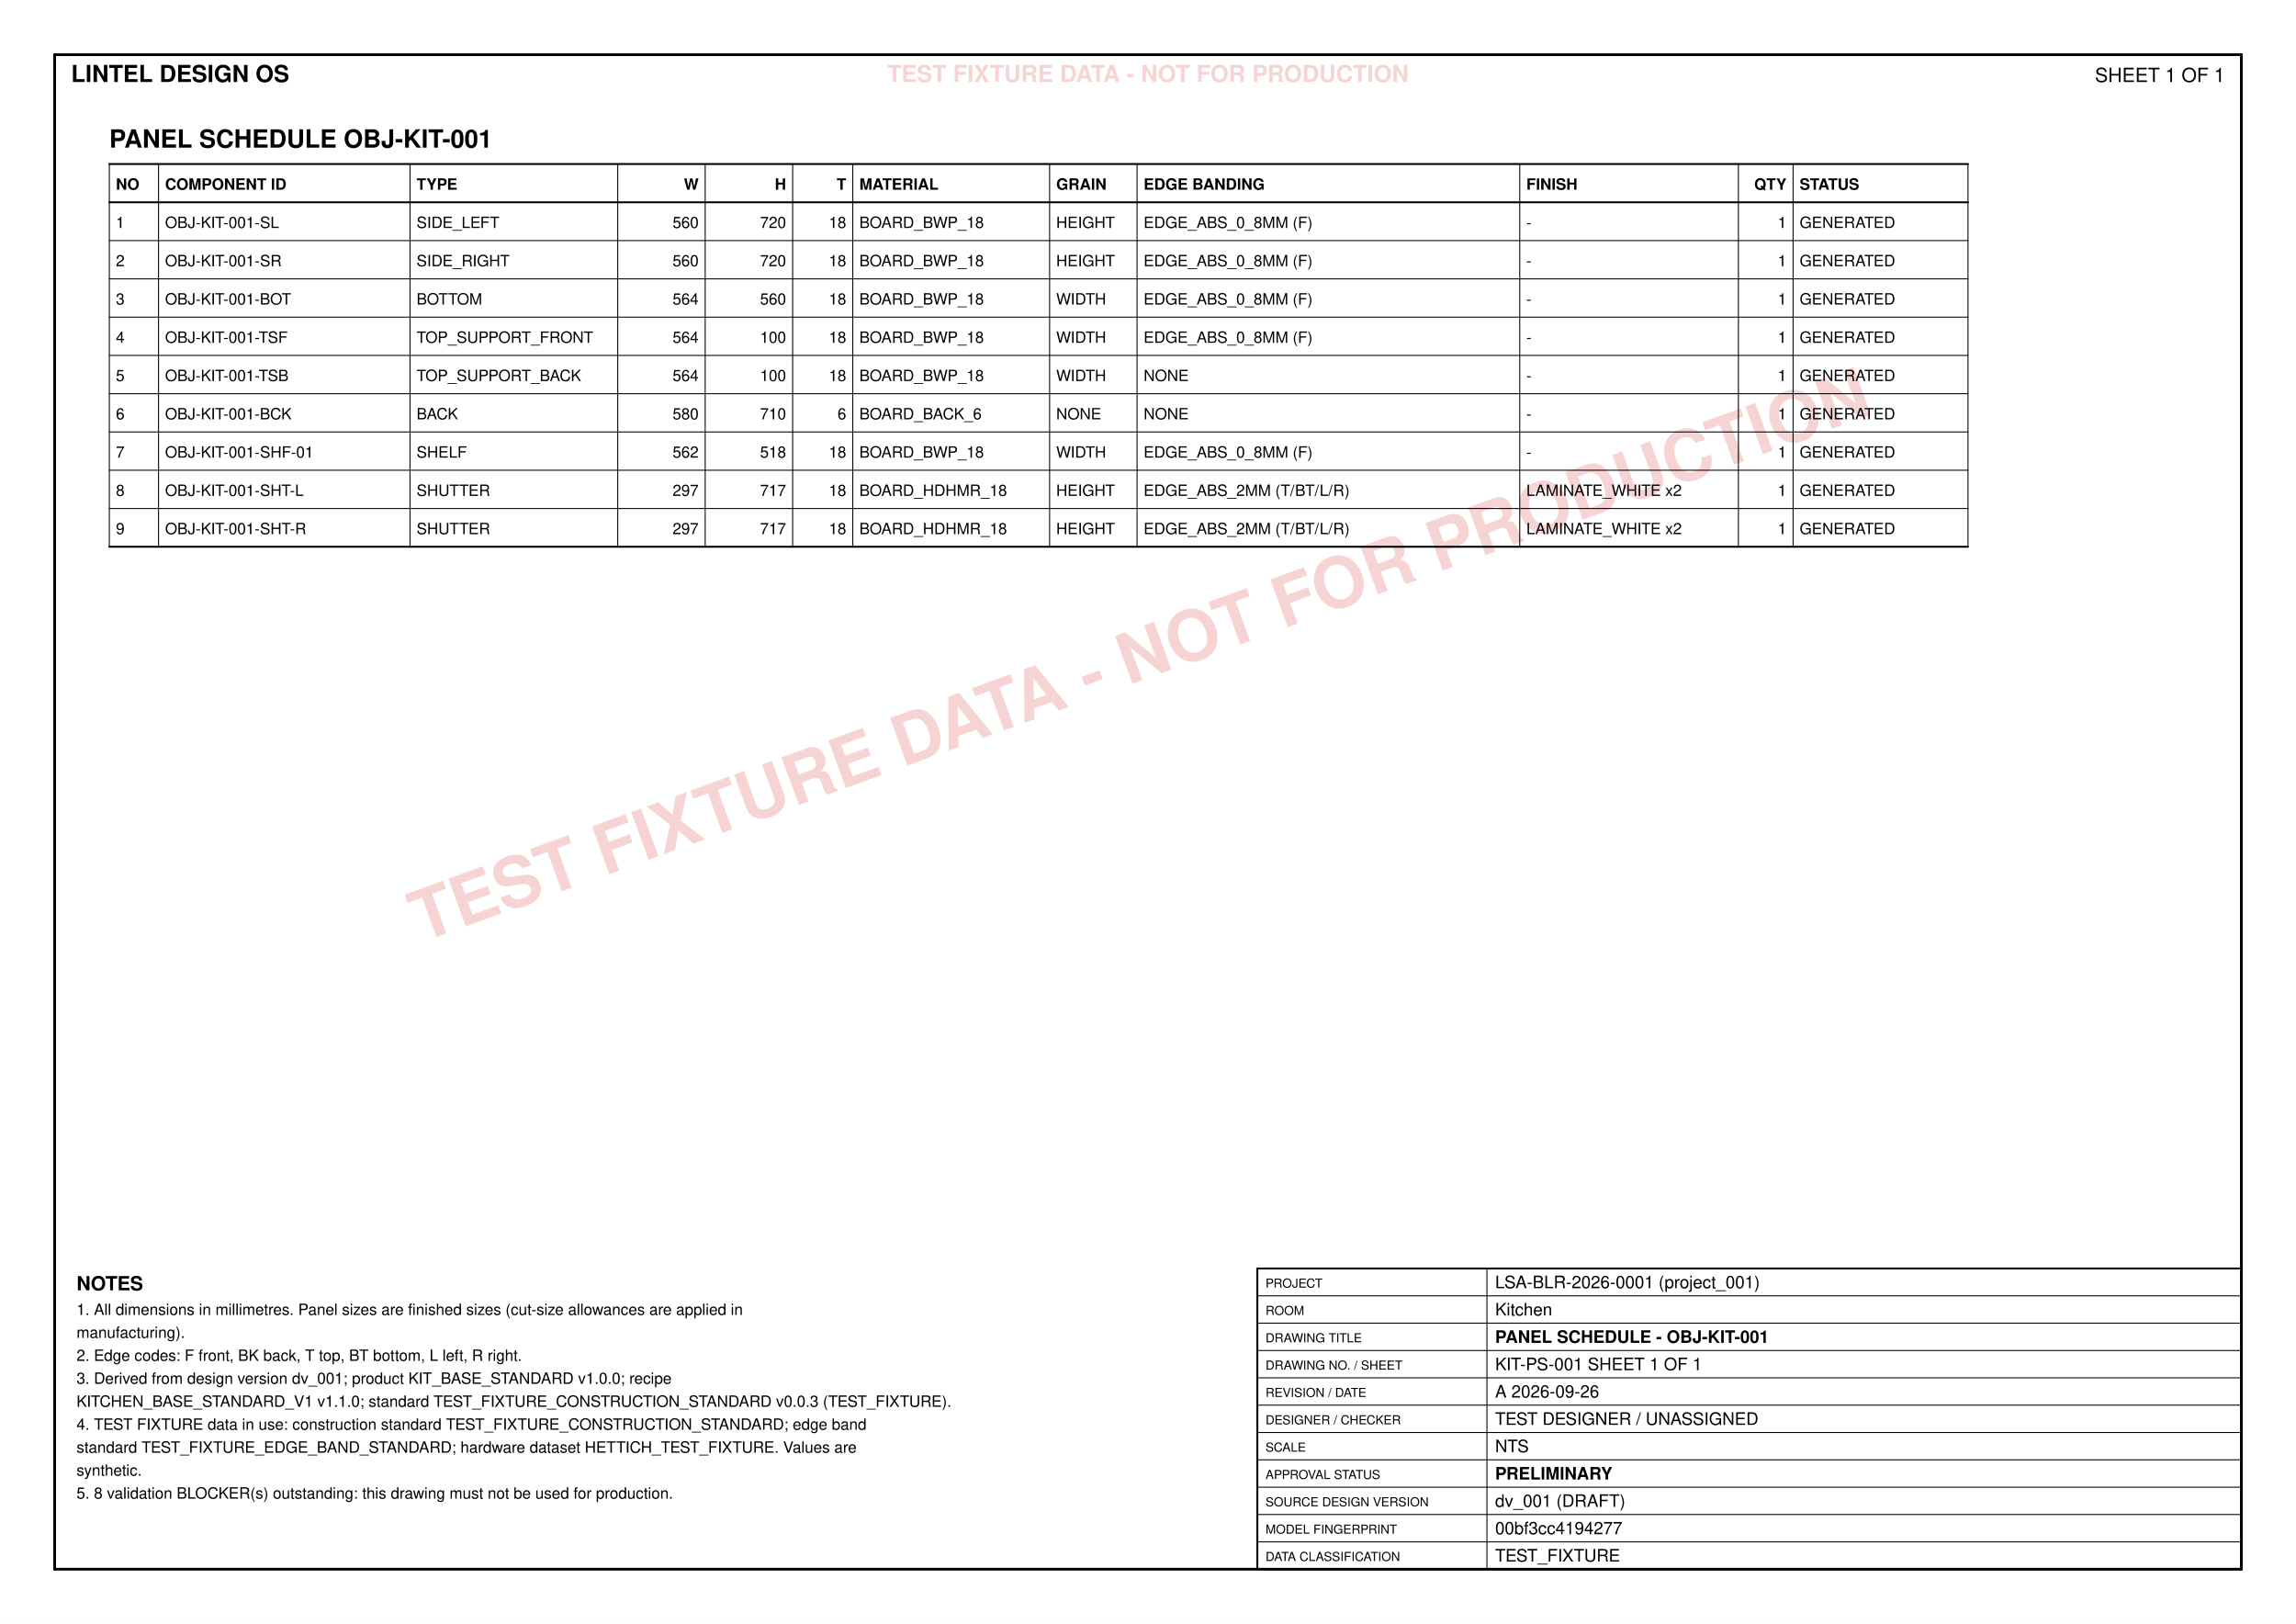
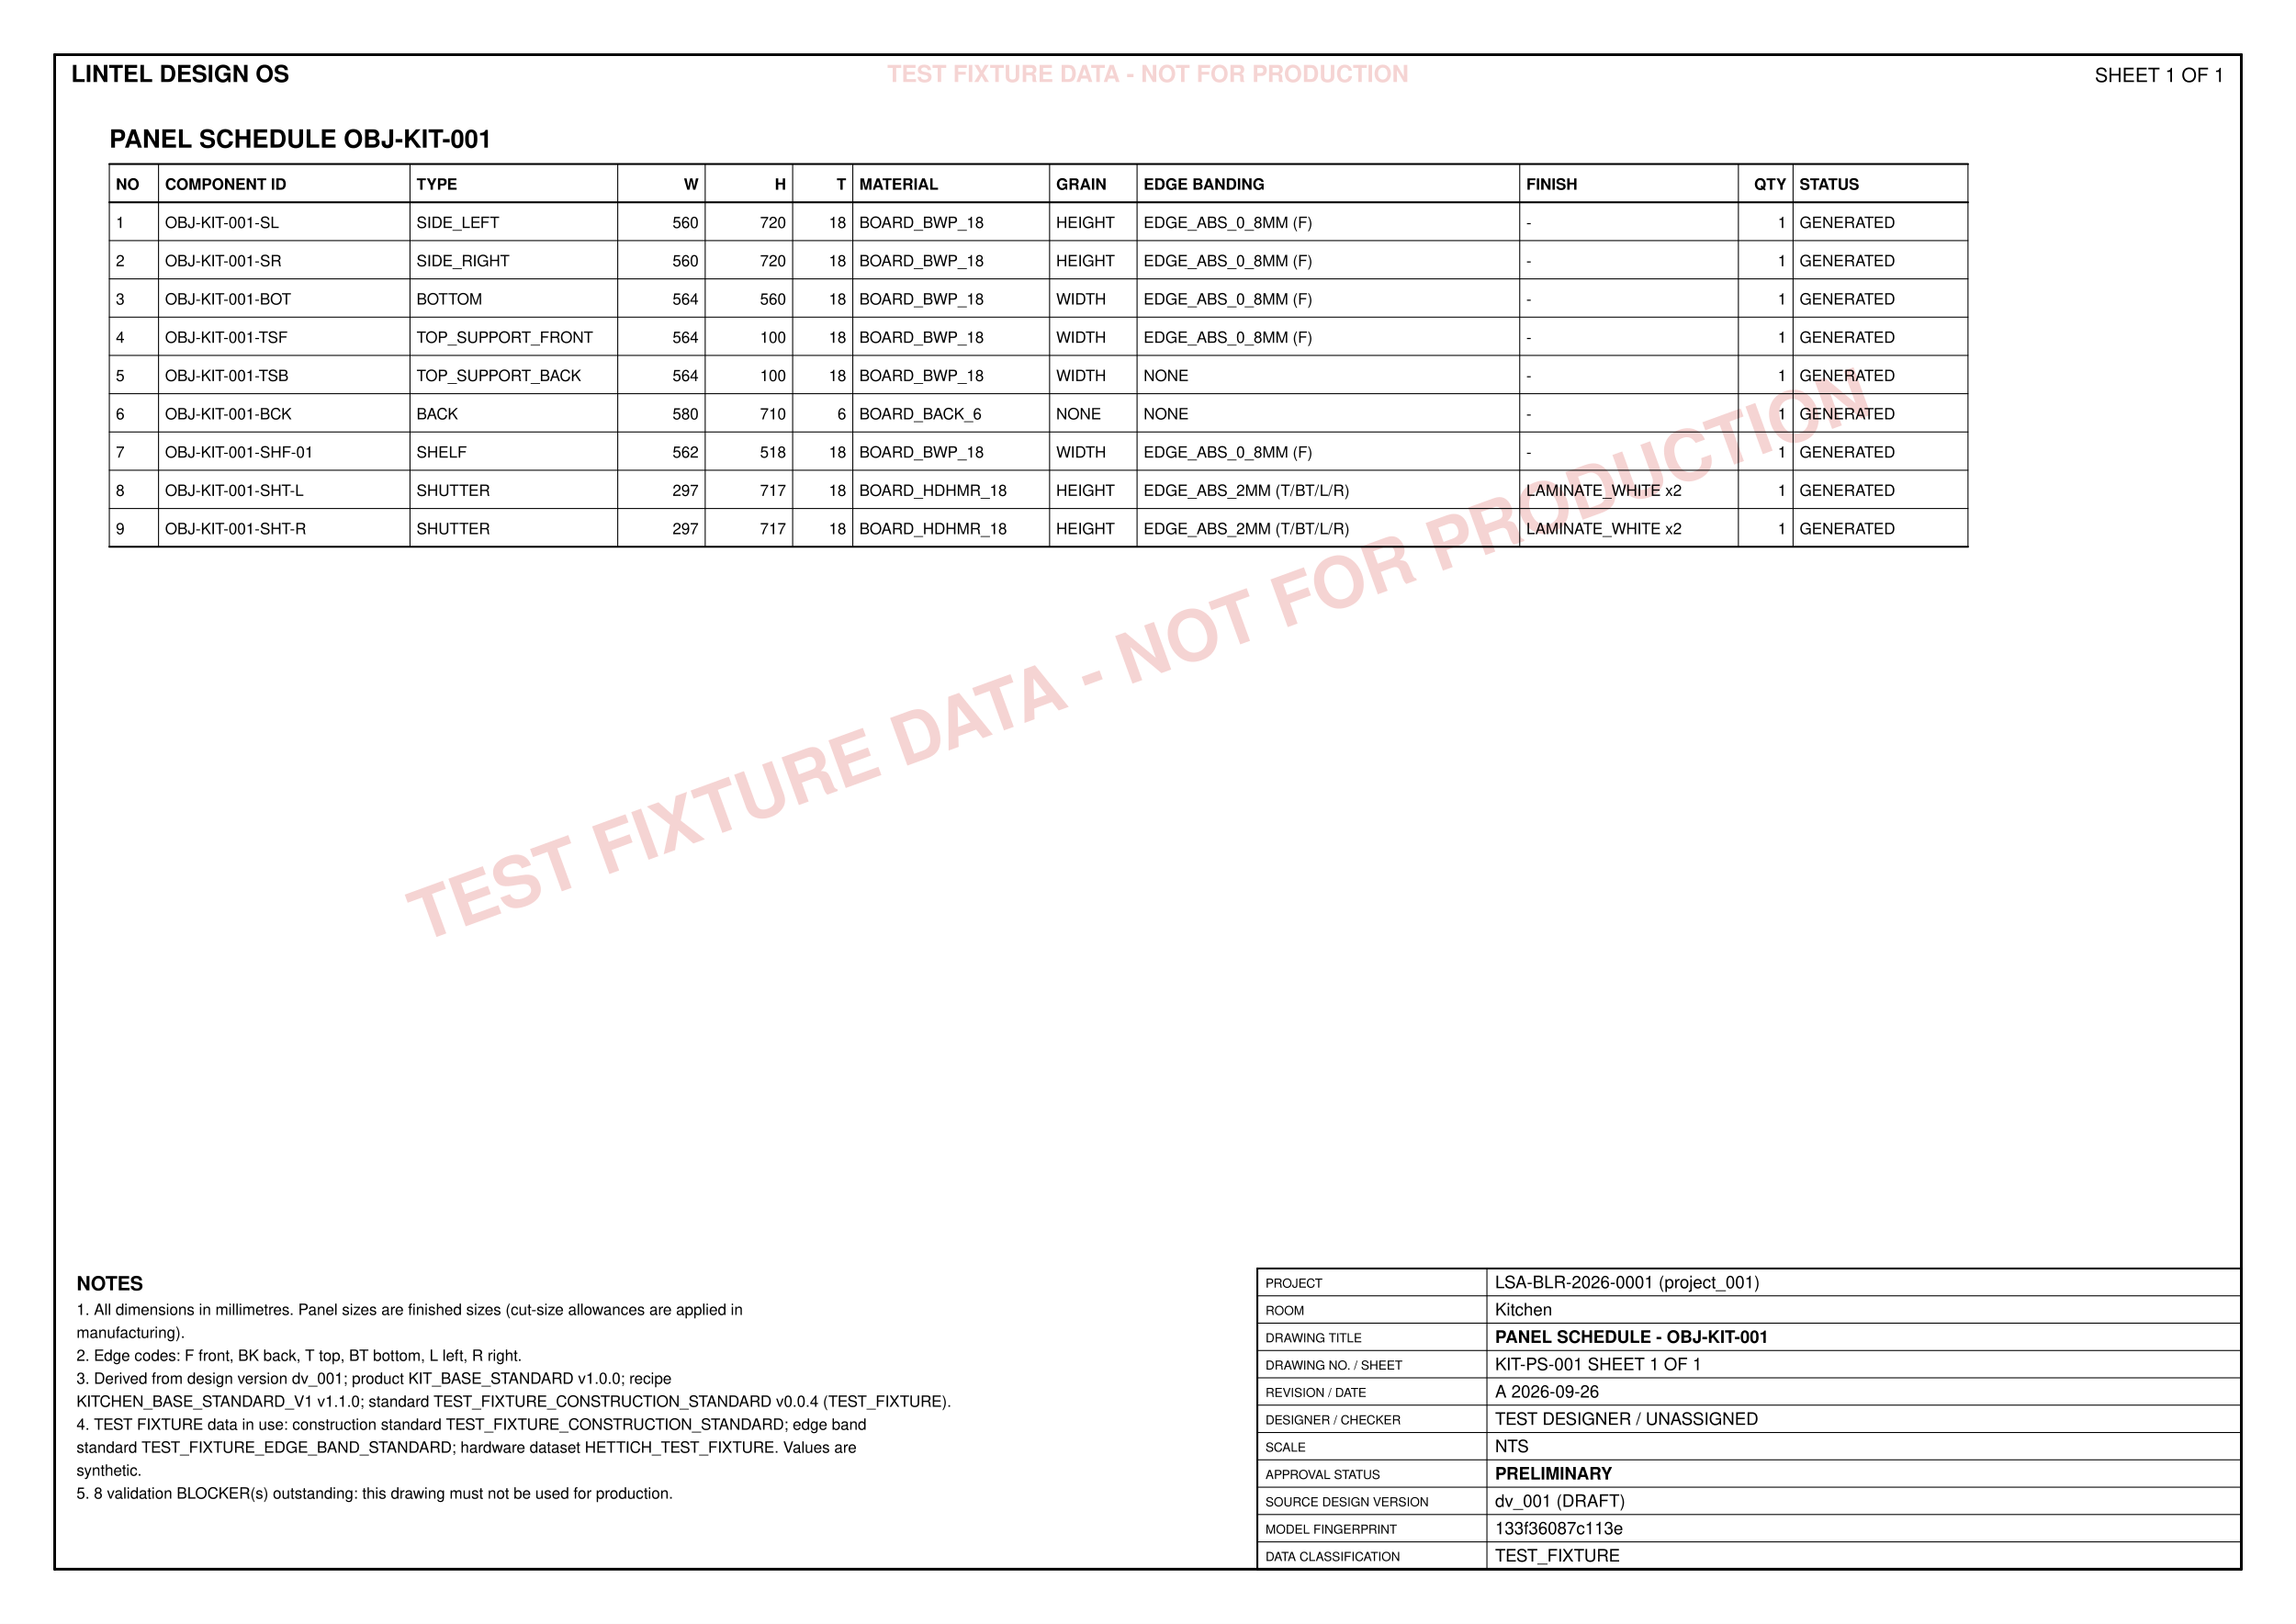
- <svg xmlns="http://www.w3.org/2000/svg" width="420mm" height="297mm" viewBox="0 0 420 297" data-drawing-id="DRW:dv_001:obj_001:PANEL_SCHEDULE:KIT-PS-001:RA" data-drawing-type="PANEL_SCHEDULE" data-status="PRELIMINARY" data-design-version="dv_001" data-model-fingerprint="00bf3cc4194277" data-classification="TEST_FIXTURE" data-content-hash="0a9a54ab04e2bf" data-sheet="1/1">
+ <svg xmlns="http://www.w3.org/2000/svg" width="420mm" height="297mm" viewBox="0 0 420 297" data-drawing-id="DRW:dv_001:obj_001:PANEL_SCHEDULE:KIT-PS-001:RA" data-drawing-type="PANEL_SCHEDULE" data-status="PRELIMINARY" data-design-version="dv_001" data-model-fingerprint="133f36087c113e" data-classification="TEST_FIXTURE" data-content-hash="061e2fbb301278" data-sheet="1/1">
  <rect x="0" y="0" width="420" height="297" fill="#ffffff" />
  <g id="WATERMARK" fill="#d9534f" stroke="#d9534f" opacity="0.25" font-family="Helvetica, Arial, sans-serif" stroke-linecap="round">
    <text stroke="none" x="210" y="124" font-size="12.714" text-anchor="middle" font-weight="bold" transform="rotate(-20 210 124)">TEST FIXTURE DATA - NOT FOR PRODUCTION</text>
    <text stroke="none" x="210" y="15" font-size="4.286" text-anchor="middle" font-weight="bold">TEST FIXTURE DATA - NOT FOR PRODUCTION</text>
  </g>
  <g id="BORDER" fill="#000000" stroke="#000000" font-family="Helvetica, Arial, sans-serif" stroke-linecap="round">
    <line fill="none" x1="10" y1="10" x2="410" y2="10" stroke-width="0.5" />
    <line fill="none" x1="410" y1="10" x2="410" y2="287" stroke-width="0.5" />
    <line fill="none" x1="410" y1="287" x2="10" y2="287" stroke-width="0.5" />
    <line fill="none" x1="10" y1="287" x2="10" y2="10" stroke-width="0.5" />
    <text stroke="none" x="13" y="15" font-size="4.286" text-anchor="start" font-weight="bold">LINTEL DESIGN OS</text>
    <text stroke="none" x="407" y="15" font-size="3.571" text-anchor="end">SHEET 1 OF 1</text>
  </g>
  <g id="ANNOTATION" fill="#000000" stroke="#000000" font-family="Helvetica, Arial, sans-serif" stroke-linecap="round">
    <text stroke="none" x="14" y="236" font-size="3.571" text-anchor="start" font-weight="bold">NOTES</text>
    <text stroke="none" x="14" y="240.5" font-size="2.857" text-anchor="start">1. All dimensions in millimetres. Panel sizes are finished sizes (cut-size allowances are applied in</text>
    <text stroke="none" x="14" y="244.7" font-size="2.857" text-anchor="start">   manufacturing).</text>
    <text stroke="none" x="14" y="248.9" font-size="2.857" text-anchor="start">2. Edge codes: F front, BK back, T top, BT bottom, L left, R right.</text>
    <text stroke="none" x="14" y="253.1" font-size="2.857" text-anchor="start">3. Derived from design version dv_001; product KIT_BASE_STANDARD v1.0.0; recipe</text>
-     <text stroke="none" x="14" y="257.3" font-size="2.857" text-anchor="start">   KITCHEN_BASE_STANDARD_V1 v1.1.0; standard TEST_FIXTURE_CONSTRUCTION_STANDARD v0.0.3 (TEST_FIXTURE).</text>
+     <text stroke="none" x="14" y="257.3" font-size="2.857" text-anchor="start">   KITCHEN_BASE_STANDARD_V1 v1.1.0; standard TEST_FIXTURE_CONSTRUCTION_STANDARD v0.0.4 (TEST_FIXTURE).</text>
    <text stroke="none" x="14" y="261.5" font-size="2.857" text-anchor="start">4. TEST FIXTURE data in use: construction standard TEST_FIXTURE_CONSTRUCTION_STANDARD; edge band</text>
    <text stroke="none" x="14" y="265.7" font-size="2.857" text-anchor="start">   standard TEST_FIXTURE_EDGE_BAND_STANDARD; hardware dataset HETTICH_TEST_FIXTURE. Values are</text>
    <text stroke="none" x="14" y="269.9" font-size="2.857" text-anchor="start">   synthetic.</text>
    <text stroke="none" x="14" y="274.1" font-size="2.857" text-anchor="start">5. 8 validation BLOCKER(s) outstanding: this drawing must not be used for production.</text>
  </g>
  <g id="TABLE" fill="#000000" stroke="#000000" font-family="Helvetica, Arial, sans-serif" stroke-linecap="round">
    <text stroke="none" x="20" y="27" font-size="4.571" text-anchor="start" font-weight="bold">PANEL SCHEDULE  OBJ-KIT-001</text>
    <line fill="none" x1="20" y1="30" x2="360" y2="30" stroke-width="0.35" />
    <line fill="none" x1="20" y1="37" x2="360" y2="37" stroke-width="0.35" />
    <line fill="none" x1="20" y1="44" x2="360" y2="44" stroke-width="0.18" />
    <line fill="none" x1="20" y1="51" x2="360" y2="51" stroke-width="0.18" />
    <line fill="none" x1="20" y1="58" x2="360" y2="58" stroke-width="0.18" />
    <line fill="none" x1="20" y1="65" x2="360" y2="65" stroke-width="0.18" />
    <line fill="none" x1="20" y1="72" x2="360" y2="72" stroke-width="0.18" />
    <line fill="none" x1="20" y1="79" x2="360" y2="79" stroke-width="0.18" />
    <line fill="none" x1="20" y1="86" x2="360" y2="86" stroke-width="0.18" />
    <line fill="none" x1="20" y1="93" x2="360" y2="93" stroke-width="0.18" />
    <line fill="none" x1="20" y1="100" x2="360" y2="100" stroke-width="0.35" />
    <line fill="none" x1="20" y1="30" x2="20" y2="100" stroke-width="0.18" />
    <line fill="none" x1="29" y1="30" x2="29" y2="100" stroke-width="0.18" />
    <line fill="none" x1="75" y1="30" x2="75" y2="100" stroke-width="0.18" />
    <line fill="none" x1="113" y1="30" x2="113" y2="100" stroke-width="0.18" />
    <line fill="none" x1="129" y1="30" x2="129" y2="100" stroke-width="0.18" />
    <line fill="none" x1="145" y1="30" x2="145" y2="100" stroke-width="0.18" />
    <line fill="none" x1="156" y1="30" x2="156" y2="100" stroke-width="0.18" />
    <line fill="none" x1="192" y1="30" x2="192" y2="100" stroke-width="0.18" />
    <line fill="none" x1="208" y1="30" x2="208" y2="100" stroke-width="0.18" />
    <line fill="none" x1="278" y1="30" x2="278" y2="100" stroke-width="0.18" />
    <line fill="none" x1="318" y1="30" x2="318" y2="100" stroke-width="0.18" />
    <line fill="none" x1="328" y1="30" x2="328" y2="100" stroke-width="0.18" />
    <line fill="none" x1="360" y1="30" x2="360" y2="100" stroke-width="0.18" />
    <text stroke="none" x="21.2" y="34.7" font-size="2.857" text-anchor="start" font-weight="bold">NO</text>
    <text stroke="none" x="30.2" y="34.7" font-size="2.857" text-anchor="start" font-weight="bold">COMPONENT ID</text>
    <text stroke="none" x="76.2" y="34.7" font-size="2.857" text-anchor="start" font-weight="bold">TYPE</text>
    <text stroke="none" x="127.8" y="34.7" font-size="2.857" text-anchor="end" font-weight="bold">W</text>
    <text stroke="none" x="143.8" y="34.7" font-size="2.857" text-anchor="end" font-weight="bold">H</text>
    <text stroke="none" x="154.8" y="34.7" font-size="2.857" text-anchor="end" font-weight="bold">T</text>
    <text stroke="none" x="157.2" y="34.7" font-size="2.857" text-anchor="start" font-weight="bold">MATERIAL</text>
    <text stroke="none" x="193.2" y="34.7" font-size="2.857" text-anchor="start" font-weight="bold">GRAIN</text>
    <text stroke="none" x="209.2" y="34.7" font-size="2.857" text-anchor="start" font-weight="bold">EDGE BANDING</text>
    <text stroke="none" x="279.2" y="34.7" font-size="2.857" text-anchor="start" font-weight="bold">FINISH</text>
    <text stroke="none" x="326.8" y="34.7" font-size="2.857" text-anchor="end" font-weight="bold">QTY</text>
    <text stroke="none" x="329.2" y="34.7" font-size="2.857" text-anchor="start" font-weight="bold">STATUS</text>
    <text stroke="none" x="21.2" y="41.7" font-size="2.857" text-anchor="start">1</text>
    <text stroke="none" x="30.2" y="41.7" font-size="2.857" text-anchor="start">OBJ-KIT-001-SL</text>
    <text stroke="none" x="76.2" y="41.7" font-size="2.857" text-anchor="start">SIDE_LEFT</text>
    <text stroke="none" x="127.8" y="41.7" font-size="2.857" text-anchor="end">560</text>
    <text stroke="none" x="143.8" y="41.7" font-size="2.857" text-anchor="end">720</text>
    <text stroke="none" x="154.8" y="41.7" font-size="2.857" text-anchor="end">18</text>
    <text stroke="none" x="157.2" y="41.7" font-size="2.857" text-anchor="start">BOARD_BWP_18</text>
    <text stroke="none" x="193.2" y="41.7" font-size="2.857" text-anchor="start">HEIGHT</text>
    <text stroke="none" x="209.2" y="41.7" font-size="2.857" text-anchor="start">EDGE_ABS_0_8MM (F)</text>
    <text stroke="none" x="279.2" y="41.7" font-size="2.857" text-anchor="start">-</text>
    <text stroke="none" x="326.8" y="41.7" font-size="2.857" text-anchor="end">1</text>
    <text stroke="none" x="329.2" y="41.7" font-size="2.857" text-anchor="start">GENERATED</text>
    <text stroke="none" x="21.2" y="48.7" font-size="2.857" text-anchor="start">2</text>
    <text stroke="none" x="30.2" y="48.7" font-size="2.857" text-anchor="start">OBJ-KIT-001-SR</text>
    <text stroke="none" x="76.2" y="48.7" font-size="2.857" text-anchor="start">SIDE_RIGHT</text>
    <text stroke="none" x="127.8" y="48.7" font-size="2.857" text-anchor="end">560</text>
    <text stroke="none" x="143.8" y="48.7" font-size="2.857" text-anchor="end">720</text>
    <text stroke="none" x="154.8" y="48.7" font-size="2.857" text-anchor="end">18</text>
    <text stroke="none" x="157.2" y="48.7" font-size="2.857" text-anchor="start">BOARD_BWP_18</text>
    <text stroke="none" x="193.2" y="48.7" font-size="2.857" text-anchor="start">HEIGHT</text>
    <text stroke="none" x="209.2" y="48.7" font-size="2.857" text-anchor="start">EDGE_ABS_0_8MM (F)</text>
    <text stroke="none" x="279.2" y="48.7" font-size="2.857" text-anchor="start">-</text>
    <text stroke="none" x="326.8" y="48.7" font-size="2.857" text-anchor="end">1</text>
    <text stroke="none" x="329.2" y="48.7" font-size="2.857" text-anchor="start">GENERATED</text>
    <text stroke="none" x="21.2" y="55.7" font-size="2.857" text-anchor="start">3</text>
    <text stroke="none" x="30.2" y="55.7" font-size="2.857" text-anchor="start">OBJ-KIT-001-BOT</text>
    <text stroke="none" x="76.2" y="55.7" font-size="2.857" text-anchor="start">BOTTOM</text>
    <text stroke="none" x="127.8" y="55.7" font-size="2.857" text-anchor="end">564</text>
    <text stroke="none" x="143.8" y="55.7" font-size="2.857" text-anchor="end">560</text>
    <text stroke="none" x="154.8" y="55.7" font-size="2.857" text-anchor="end">18</text>
    <text stroke="none" x="157.2" y="55.7" font-size="2.857" text-anchor="start">BOARD_BWP_18</text>
    <text stroke="none" x="193.2" y="55.7" font-size="2.857" text-anchor="start">WIDTH</text>
    <text stroke="none" x="209.2" y="55.7" font-size="2.857" text-anchor="start">EDGE_ABS_0_8MM (F)</text>
    <text stroke="none" x="279.2" y="55.7" font-size="2.857" text-anchor="start">-</text>
    <text stroke="none" x="326.8" y="55.7" font-size="2.857" text-anchor="end">1</text>
    <text stroke="none" x="329.2" y="55.7" font-size="2.857" text-anchor="start">GENERATED</text>
    <text stroke="none" x="21.2" y="62.7" font-size="2.857" text-anchor="start">4</text>
    <text stroke="none" x="30.2" y="62.7" font-size="2.857" text-anchor="start">OBJ-KIT-001-TSF</text>
    <text stroke="none" x="76.2" y="62.7" font-size="2.857" text-anchor="start">TOP_SUPPORT_FRONT</text>
    <text stroke="none" x="127.8" y="62.7" font-size="2.857" text-anchor="end">564</text>
    <text stroke="none" x="143.8" y="62.7" font-size="2.857" text-anchor="end">100</text>
    <text stroke="none" x="154.8" y="62.7" font-size="2.857" text-anchor="end">18</text>
    <text stroke="none" x="157.2" y="62.7" font-size="2.857" text-anchor="start">BOARD_BWP_18</text>
    <text stroke="none" x="193.2" y="62.7" font-size="2.857" text-anchor="start">WIDTH</text>
    <text stroke="none" x="209.2" y="62.7" font-size="2.857" text-anchor="start">EDGE_ABS_0_8MM (F)</text>
    <text stroke="none" x="279.2" y="62.7" font-size="2.857" text-anchor="start">-</text>
    <text stroke="none" x="326.8" y="62.7" font-size="2.857" text-anchor="end">1</text>
    <text stroke="none" x="329.2" y="62.7" font-size="2.857" text-anchor="start">GENERATED</text>
    <text stroke="none" x="21.2" y="69.7" font-size="2.857" text-anchor="start">5</text>
    <text stroke="none" x="30.2" y="69.7" font-size="2.857" text-anchor="start">OBJ-KIT-001-TSB</text>
    <text stroke="none" x="76.2" y="69.7" font-size="2.857" text-anchor="start">TOP_SUPPORT_BACK</text>
    <text stroke="none" x="127.8" y="69.7" font-size="2.857" text-anchor="end">564</text>
    <text stroke="none" x="143.8" y="69.7" font-size="2.857" text-anchor="end">100</text>
    <text stroke="none" x="154.8" y="69.7" font-size="2.857" text-anchor="end">18</text>
    <text stroke="none" x="157.2" y="69.7" font-size="2.857" text-anchor="start">BOARD_BWP_18</text>
    <text stroke="none" x="193.2" y="69.7" font-size="2.857" text-anchor="start">WIDTH</text>
    <text stroke="none" x="209.2" y="69.7" font-size="2.857" text-anchor="start">NONE</text>
    <text stroke="none" x="279.2" y="69.7" font-size="2.857" text-anchor="start">-</text>
    <text stroke="none" x="326.8" y="69.7" font-size="2.857" text-anchor="end">1</text>
    <text stroke="none" x="329.2" y="69.7" font-size="2.857" text-anchor="start">GENERATED</text>
    <text stroke="none" x="21.2" y="76.7" font-size="2.857" text-anchor="start">6</text>
    <text stroke="none" x="30.2" y="76.7" font-size="2.857" text-anchor="start">OBJ-KIT-001-BCK</text>
    <text stroke="none" x="76.2" y="76.7" font-size="2.857" text-anchor="start">BACK</text>
    <text stroke="none" x="127.8" y="76.7" font-size="2.857" text-anchor="end">580</text>
    <text stroke="none" x="143.8" y="76.7" font-size="2.857" text-anchor="end">710</text>
    <text stroke="none" x="154.8" y="76.7" font-size="2.857" text-anchor="end">6</text>
    <text stroke="none" x="157.2" y="76.7" font-size="2.857" text-anchor="start">BOARD_BACK_6</text>
    <text stroke="none" x="193.2" y="76.7" font-size="2.857" text-anchor="start">NONE</text>
    <text stroke="none" x="209.2" y="76.7" font-size="2.857" text-anchor="start">NONE</text>
    <text stroke="none" x="279.2" y="76.7" font-size="2.857" text-anchor="start">-</text>
    <text stroke="none" x="326.8" y="76.7" font-size="2.857" text-anchor="end">1</text>
    <text stroke="none" x="329.2" y="76.7" font-size="2.857" text-anchor="start">GENERATED</text>
    <text stroke="none" x="21.2" y="83.7" font-size="2.857" text-anchor="start">7</text>
    <text stroke="none" x="30.2" y="83.7" font-size="2.857" text-anchor="start">OBJ-KIT-001-SHF-01</text>
    <text stroke="none" x="76.2" y="83.7" font-size="2.857" text-anchor="start">SHELF</text>
    <text stroke="none" x="127.8" y="83.7" font-size="2.857" text-anchor="end">562</text>
    <text stroke="none" x="143.8" y="83.7" font-size="2.857" text-anchor="end">518</text>
    <text stroke="none" x="154.8" y="83.7" font-size="2.857" text-anchor="end">18</text>
    <text stroke="none" x="157.2" y="83.7" font-size="2.857" text-anchor="start">BOARD_BWP_18</text>
    <text stroke="none" x="193.2" y="83.7" font-size="2.857" text-anchor="start">WIDTH</text>
    <text stroke="none" x="209.2" y="83.7" font-size="2.857" text-anchor="start">EDGE_ABS_0_8MM (F)</text>
    <text stroke="none" x="279.2" y="83.7" font-size="2.857" text-anchor="start">-</text>
    <text stroke="none" x="326.8" y="83.7" font-size="2.857" text-anchor="end">1</text>
    <text stroke="none" x="329.2" y="83.7" font-size="2.857" text-anchor="start">GENERATED</text>
    <text stroke="none" x="21.2" y="90.7" font-size="2.857" text-anchor="start">8</text>
    <text stroke="none" x="30.2" y="90.7" font-size="2.857" text-anchor="start">OBJ-KIT-001-SHT-L</text>
    <text stroke="none" x="76.2" y="90.7" font-size="2.857" text-anchor="start">SHUTTER</text>
    <text stroke="none" x="127.8" y="90.7" font-size="2.857" text-anchor="end">297</text>
    <text stroke="none" x="143.8" y="90.7" font-size="2.857" text-anchor="end">717</text>
    <text stroke="none" x="154.8" y="90.7" font-size="2.857" text-anchor="end">18</text>
    <text stroke="none" x="157.2" y="90.7" font-size="2.857" text-anchor="start">BOARD_HDHMR_18</text>
    <text stroke="none" x="193.2" y="90.7" font-size="2.857" text-anchor="start">HEIGHT</text>
    <text stroke="none" x="209.2" y="90.7" font-size="2.857" text-anchor="start">EDGE_ABS_2MM (T/BT/L/R)</text>
    <text stroke="none" x="279.2" y="90.7" font-size="2.857" text-anchor="start">LAMINATE_WHITE x2</text>
    <text stroke="none" x="326.8" y="90.7" font-size="2.857" text-anchor="end">1</text>
    <text stroke="none" x="329.2" y="90.7" font-size="2.857" text-anchor="start">GENERATED</text>
    <text stroke="none" x="21.2" y="97.7" font-size="2.857" text-anchor="start">9</text>
    <text stroke="none" x="30.2" y="97.7" font-size="2.857" text-anchor="start">OBJ-KIT-001-SHT-R</text>
    <text stroke="none" x="76.2" y="97.7" font-size="2.857" text-anchor="start">SHUTTER</text>
    <text stroke="none" x="127.8" y="97.7" font-size="2.857" text-anchor="end">297</text>
    <text stroke="none" x="143.8" y="97.7" font-size="2.857" text-anchor="end">717</text>
    <text stroke="none" x="154.8" y="97.7" font-size="2.857" text-anchor="end">18</text>
    <text stroke="none" x="157.2" y="97.7" font-size="2.857" text-anchor="start">BOARD_HDHMR_18</text>
    <text stroke="none" x="193.2" y="97.7" font-size="2.857" text-anchor="start">HEIGHT</text>
    <text stroke="none" x="209.2" y="97.7" font-size="2.857" text-anchor="start">EDGE_ABS_2MM (T/BT/L/R)</text>
    <text stroke="none" x="279.2" y="97.7" font-size="2.857" text-anchor="start">LAMINATE_WHITE x2</text>
    <text stroke="none" x="326.8" y="97.7" font-size="2.857" text-anchor="end">1</text>
    <text stroke="none" x="329.2" y="97.7" font-size="2.857" text-anchor="start">GENERATED</text>
  </g>
  <g id="TITLE_BLOCK" fill="#000000" stroke="#000000" font-family="Helvetica, Arial, sans-serif" stroke-linecap="round">
    <line fill="none" x1="230" y1="232" x2="410" y2="232" stroke-width="0.35" />
    <line fill="none" x1="410" y1="232" x2="410" y2="287" stroke-width="0.35" />
    <line fill="none" x1="410" y1="287" x2="230" y2="287" stroke-width="0.35" />
    <line fill="none" x1="230" y1="287" x2="230" y2="232" stroke-width="0.35" />
    <line fill="none" x1="272" y1="232" x2="272" y2="287" stroke-width="0.18" />
    <text stroke="none" x="231.5" y="235.5" font-size="2.286" text-anchor="start">PROJECT</text>
    <text stroke="none" x="273.5" y="235.6" font-size="3.143" text-anchor="start">LSA-BLR-2026-0001 (project_001)</text>
    <line fill="none" x1="230" y1="237" x2="410" y2="237" stroke-width="0.18" />
    <text stroke="none" x="231.5" y="240.5" font-size="2.286" text-anchor="start">ROOM</text>
    <text stroke="none" x="273.5" y="240.6" font-size="3.143" text-anchor="start">Kitchen</text>
    <line fill="none" x1="230" y1="242" x2="410" y2="242" stroke-width="0.18" />
    <text stroke="none" x="231.5" y="245.5" font-size="2.286" text-anchor="start">DRAWING TITLE</text>
    <text stroke="none" x="273.5" y="245.6" font-size="3.143" text-anchor="start" font-weight="bold">PANEL SCHEDULE - OBJ-KIT-001</text>
    <line fill="none" x1="230" y1="247" x2="410" y2="247" stroke-width="0.18" />
    <text stroke="none" x="231.5" y="250.5" font-size="2.286" text-anchor="start">DRAWING NO. / SHEET</text>
    <text stroke="none" x="273.5" y="250.6" font-size="3.143" text-anchor="start">KIT-PS-001   SHEET 1 OF 1</text>
    <line fill="none" x1="230" y1="252" x2="410" y2="252" stroke-width="0.18" />
    <text stroke="none" x="231.5" y="255.5" font-size="2.286" text-anchor="start">REVISION / DATE</text>
    <text stroke="none" x="273.5" y="255.6" font-size="3.143" text-anchor="start">A   2026-09-26</text>
    <line fill="none" x1="230" y1="257" x2="410" y2="257" stroke-width="0.18" />
    <text stroke="none" x="231.5" y="260.5" font-size="2.286" text-anchor="start">DESIGNER / CHECKER</text>
    <text stroke="none" x="273.5" y="260.6" font-size="3.143" text-anchor="start">TEST DESIGNER / UNASSIGNED</text>
    <line fill="none" x1="230" y1="262" x2="410" y2="262" stroke-width="0.18" />
    <text stroke="none" x="231.5" y="265.5" font-size="2.286" text-anchor="start">SCALE</text>
    <text stroke="none" x="273.5" y="265.6" font-size="3.143" text-anchor="start">NTS</text>
    <line fill="none" x1="230" y1="267" x2="410" y2="267" stroke-width="0.18" />
    <text stroke="none" x="231.5" y="270.5" font-size="2.286" text-anchor="start">APPROVAL STATUS</text>
    <text stroke="none" x="273.5" y="270.6" font-size="3.143" text-anchor="start" font-weight="bold">PRELIMINARY</text>
    <line fill="none" x1="230" y1="272" x2="410" y2="272" stroke-width="0.18" />
    <text stroke="none" x="231.5" y="275.5" font-size="2.286" text-anchor="start">SOURCE DESIGN VERSION</text>
    <text stroke="none" x="273.5" y="275.6" font-size="3.143" text-anchor="start">dv_001 (DRAFT)</text>
    <line fill="none" x1="230" y1="277" x2="410" y2="277" stroke-width="0.18" />
    <text stroke="none" x="231.5" y="280.5" font-size="2.286" text-anchor="start">MODEL FINGERPRINT</text>
-     <text stroke="none" x="273.5" y="280.6" font-size="3.143" text-anchor="start">00bf3cc4194277</text>
+     <text stroke="none" x="273.5" y="280.6" font-size="3.143" text-anchor="start">133f36087c113e</text>
    <line fill="none" x1="230" y1="282" x2="410" y2="282" stroke-width="0.18" />
    <text stroke="none" x="231.5" y="285.5" font-size="2.286" text-anchor="start">DATA CLASSIFICATION</text>
    <text stroke="none" x="273.5" y="285.6" font-size="3.143" text-anchor="start">TEST_FIXTURE</text>
  </g>
</svg>
